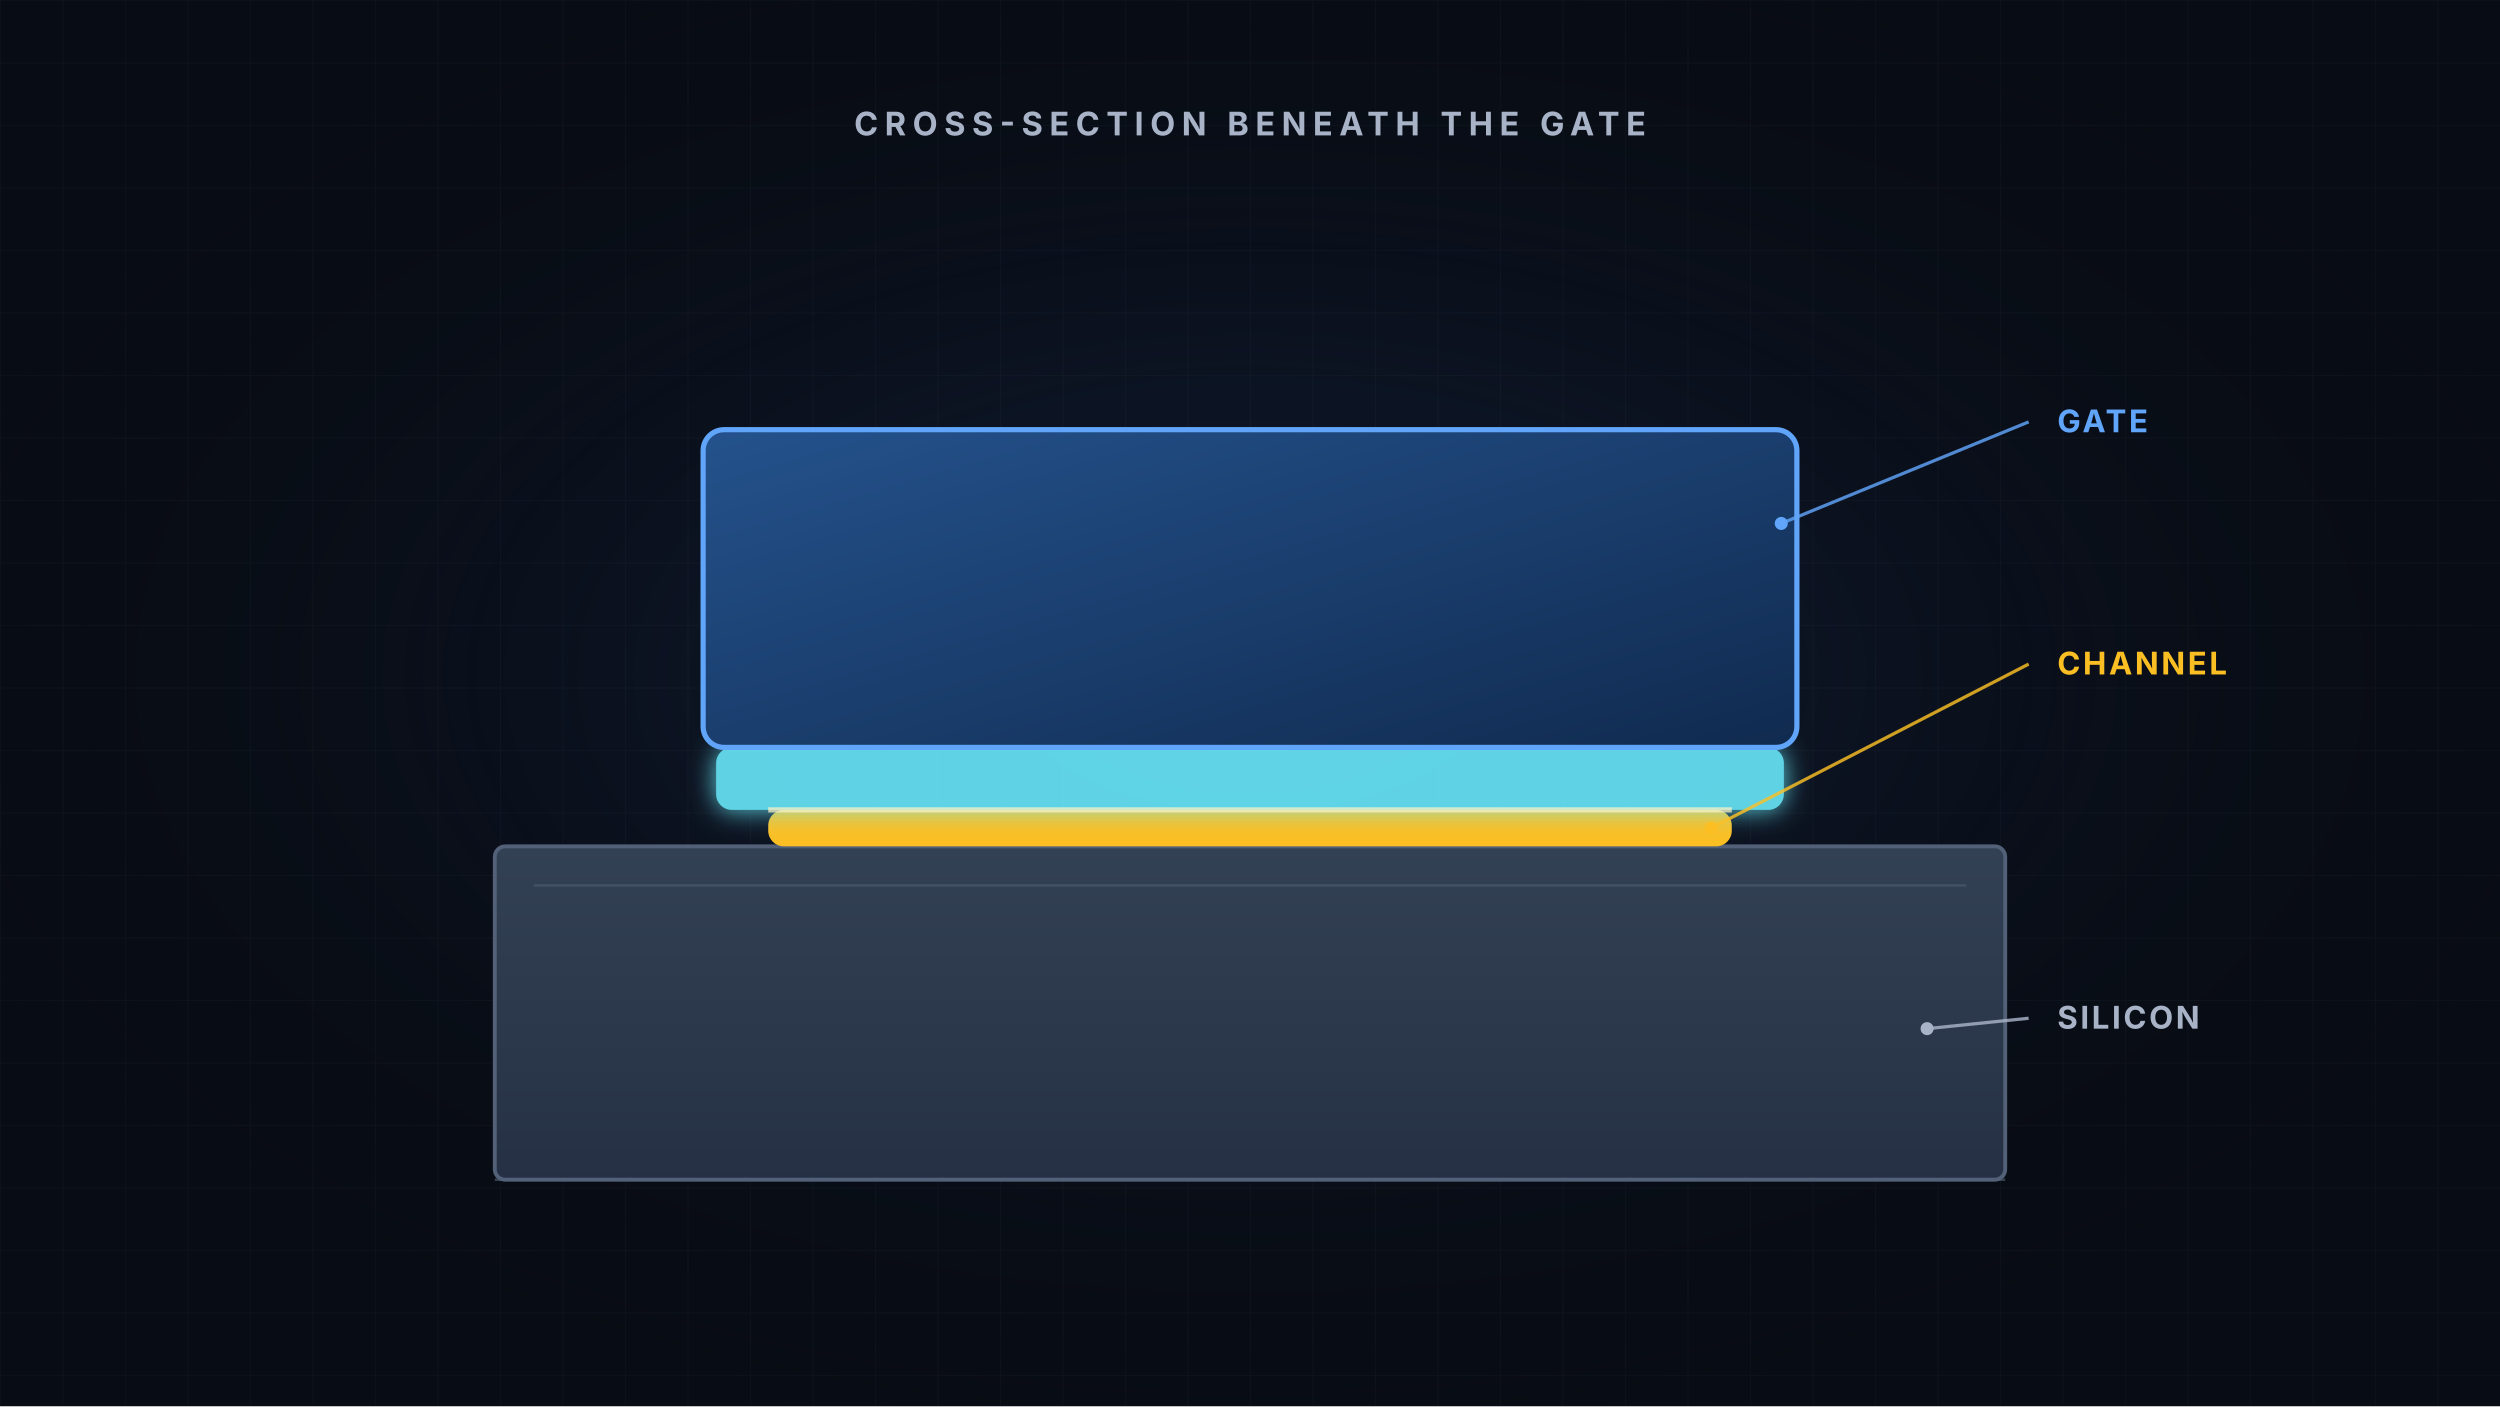
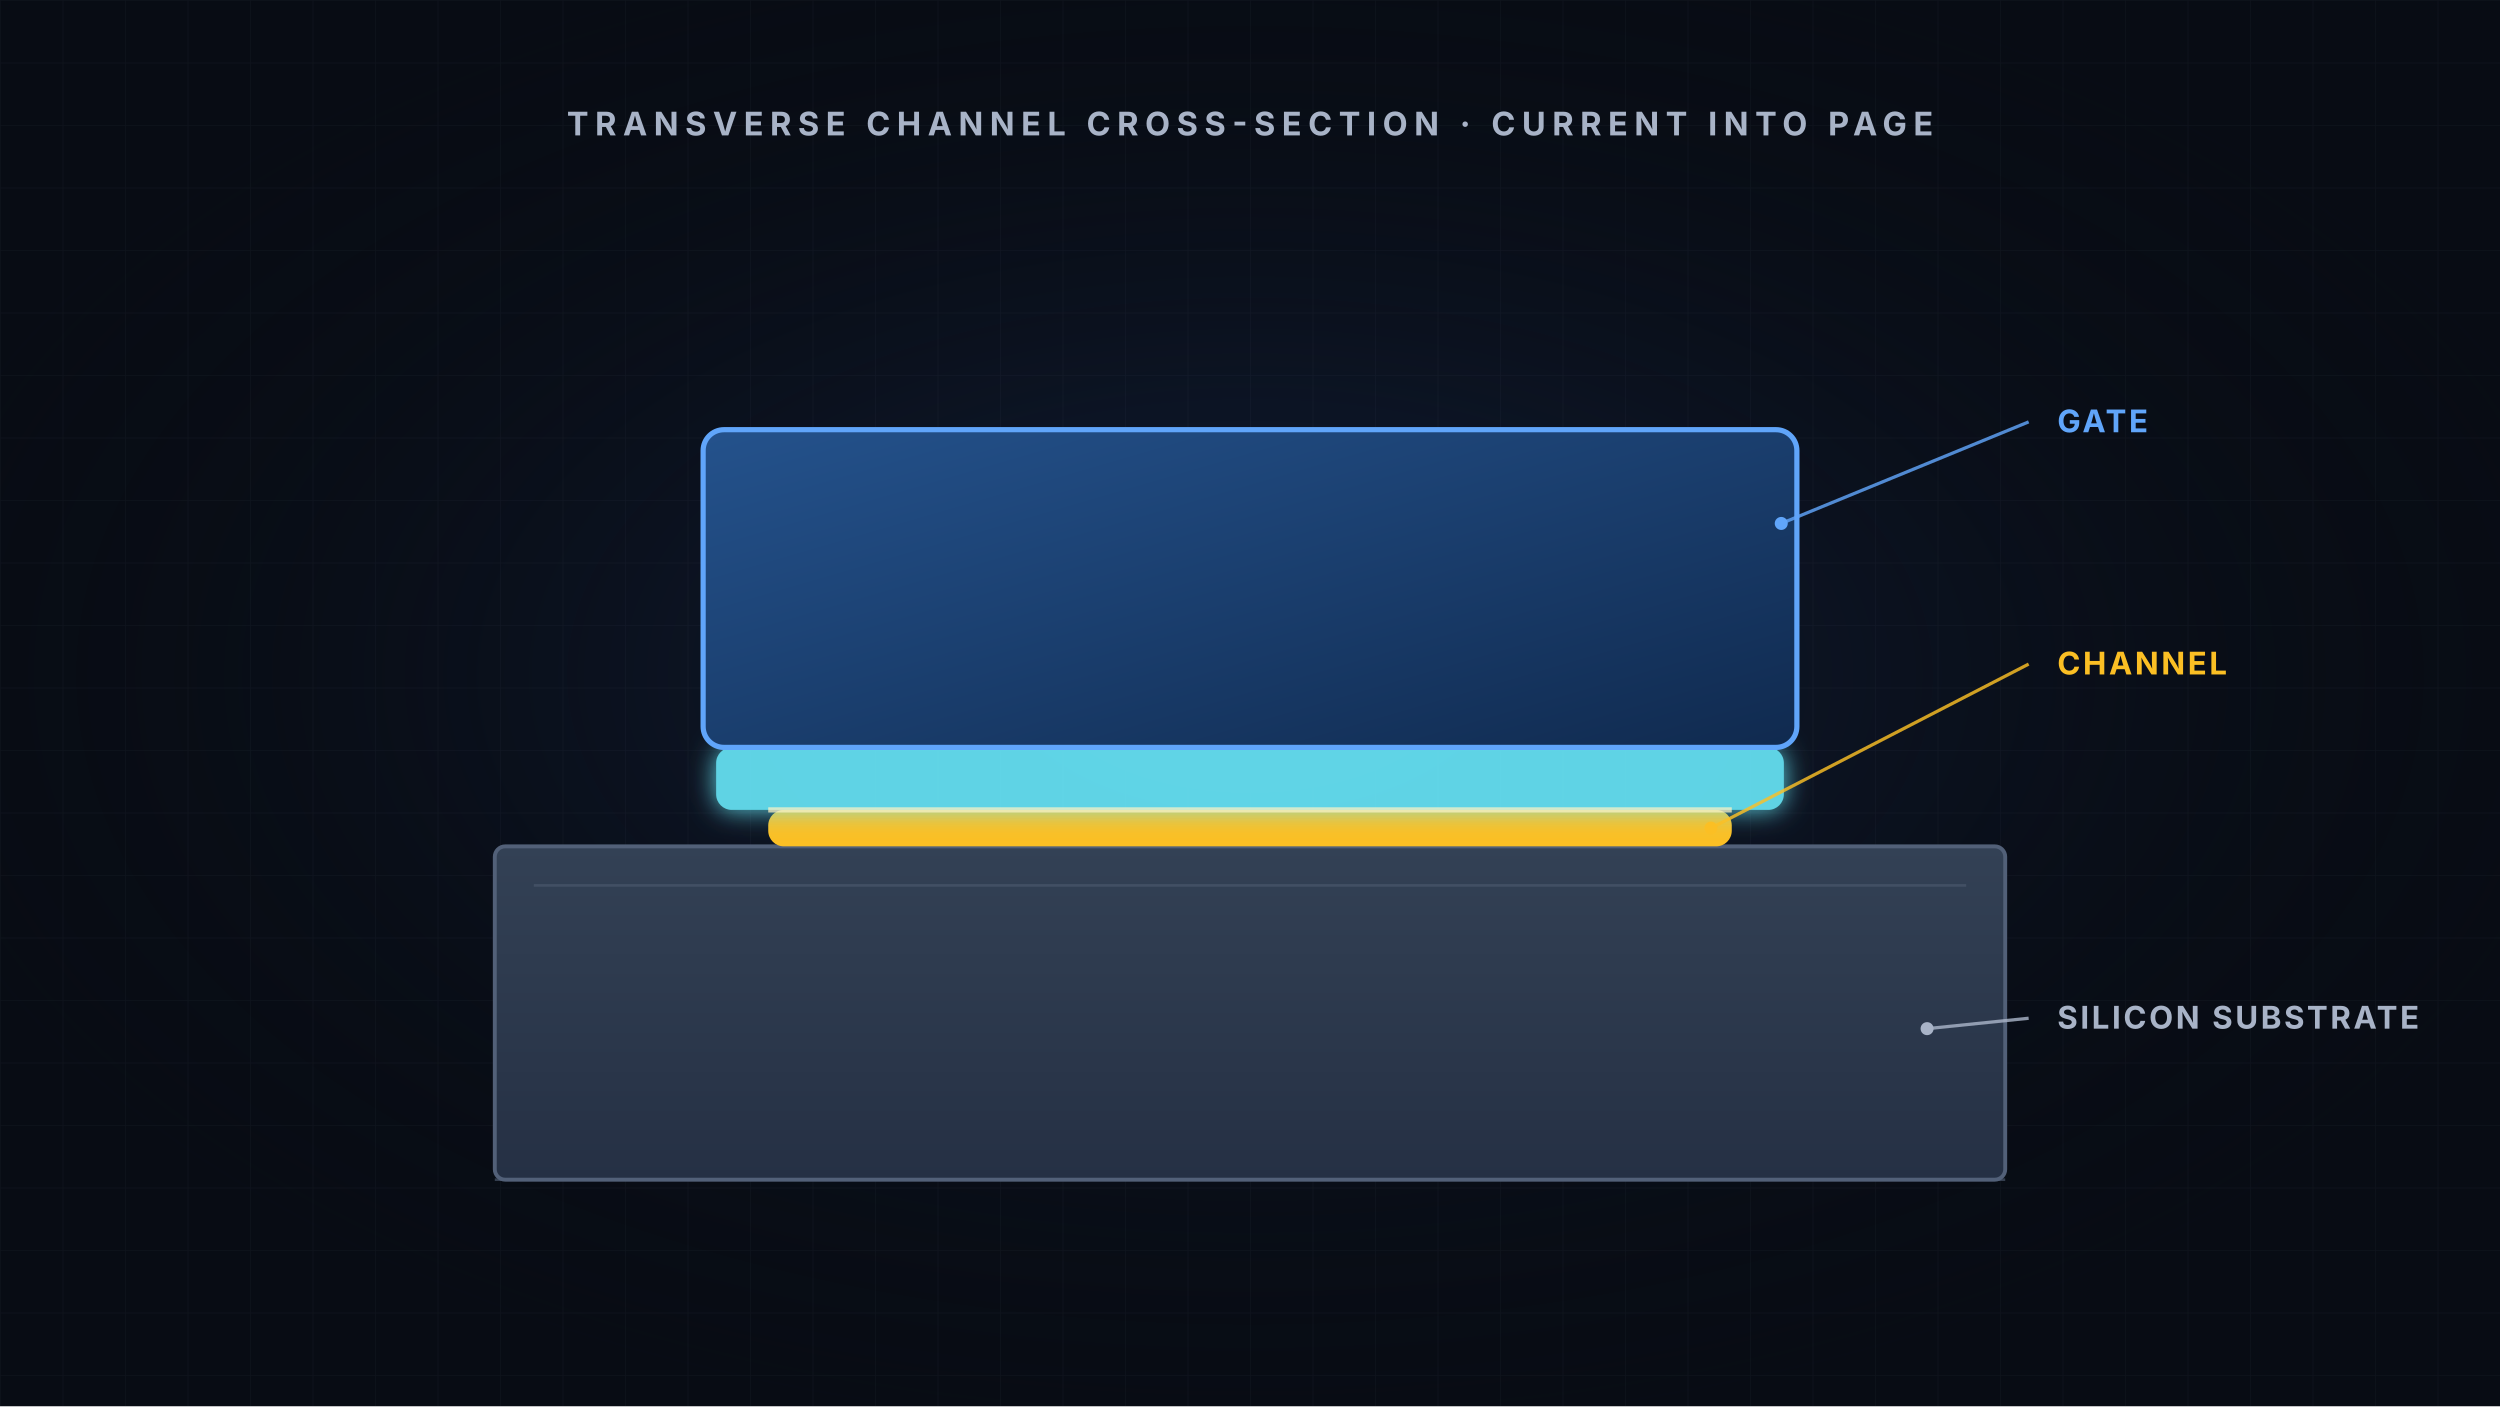
<svg xmlns="http://www.w3.org/2000/svg" width="1920" height="1080" viewBox="0 0 1920 1080" role="img" aria-labelledby="title desc" font-family="Inter, -apple-system, BlinkMacSystemFont, 'Segoe UI', sans-serif">
  <defs>
    <radialGradient id="spot" cx="50%" cy="48%" r="56%">
      <stop offset="0%" stop-color="#17284a" stop-opacity="0.72" />
      <stop offset="70%" stop-color="#0b1220" stop-opacity="0.22" />
      <stop offset="100%" stop-color="#080c14" stop-opacity="0" />
    </radialGradient>
    <linearGradient id="substrate" x1="0" y1="0" x2="0" y2="1">
      <stop offset="0%" stop-color="#334155" />
      <stop offset="100%" stop-color="#253044" />
    </linearGradient>
    <linearGradient id="gate" x1="0" y1="0" x2="1" y2="1">
      <stop offset="0%" stop-color="#24528c" />
      <stop offset="100%" stop-color="#102a4f" />
    </linearGradient>
    <filter id="controlGlow" x="-80%" y="-80%" width="260%" height="260%">
      <feGaussianBlur stdDeviation="10" result="blur" />
      <feMerge>
        <feMergeNode in="blur" />
        <feMergeNode in="SourceGraphic" />
      </feMerge>
    </filter>
    <pattern id="grid" width="48" height="48" patternUnits="userSpaceOnUse">
      <path d="M 48 0 L 0 0 0 48" fill="none" stroke="#94a3b8" stroke-width="1" opacity="0.055" />
    </pattern>
  </defs>
  <rect width="1920" height="1080" fill="#080c14" />
  <rect width="1920" height="1080" fill="url(#spot)" />
  <rect width="1920" height="1080" fill="url(#grid)" />
-   <text x="960" y="104" text-anchor="middle" fill="#a8b3c7" font-size="25" font-weight="650" letter-spacing="5">CROSS-SECTION BENEATH THE GATE</text>
+   <text x="960" y="104" text-anchor="middle" fill="#a8b3c7" font-size="25" font-weight="650" letter-spacing="5">TRANSVERSE CHANNEL CROSS-SECTION · CURRENT INTO PAGE</text>
  <path d="M 380 906 H 1540" stroke="#526078" stroke-width="2" opacity="0.6" />
  <rect x="380" y="650" width="1160" height="256" rx="8" fill="url(#substrate)" stroke="#526078" stroke-width="3" />
  <path d="M 410 680 H 1510" stroke="#94a3b8" stroke-width="2" opacity="0.17" />
  <rect x="590" y="622" width="740" height="28" rx="12" fill="#fbbf24" />
  <rect x="550" y="574" width="820" height="48" rx="12" fill="#67e8f9" opacity="0.9" filter="url(#controlGlow)" />
  <rect x="540" y="330" width="840" height="244" rx="16" fill="url(#gate)" stroke="#60a5fa" stroke-width="4" />
  <path d="M 590 622 H 1330" stroke="#fff3c4" stroke-width="4" opacity="0.72" />
  <path d="M 1558 324 L 1368 402" fill="none" stroke="#60a5fa" stroke-width="2.5" opacity="0.82" />
  <circle cx="1368" cy="402" r="5" fill="#60a5fa" />
  <text x="1580" y="332" text-anchor="start" fill="#60a5fa" font-size="24" font-weight="700" letter-spacing="2">GATE</text>
  <path d="M 1558 510 L 1314 636" fill="none" stroke="#fbbf24" stroke-width="2.5" opacity="0.82" />
  <circle cx="1314" cy="636" r="5" fill="#fbbf24" />
  <text x="1580" y="518" text-anchor="start" fill="#fbbf24" font-size="24" font-weight="700" letter-spacing="2">CHANNEL</text>
  <path d="M 1558 782 L 1480 790" fill="none" stroke="#a8b3c7" stroke-width="2.5" opacity="0.82" />
  <circle cx="1480" cy="790" r="5" fill="#a8b3c7" />
-   <text x="1580" y="790" text-anchor="start" fill="#a8b3c7" font-size="24" font-weight="700" letter-spacing="2">SILICON</text>
+   <text x="1580" y="790" text-anchor="start" fill="#a8b3c7" font-size="24" font-weight="700" letter-spacing="2">SILICON SUBSTRATE</text>
</svg>
